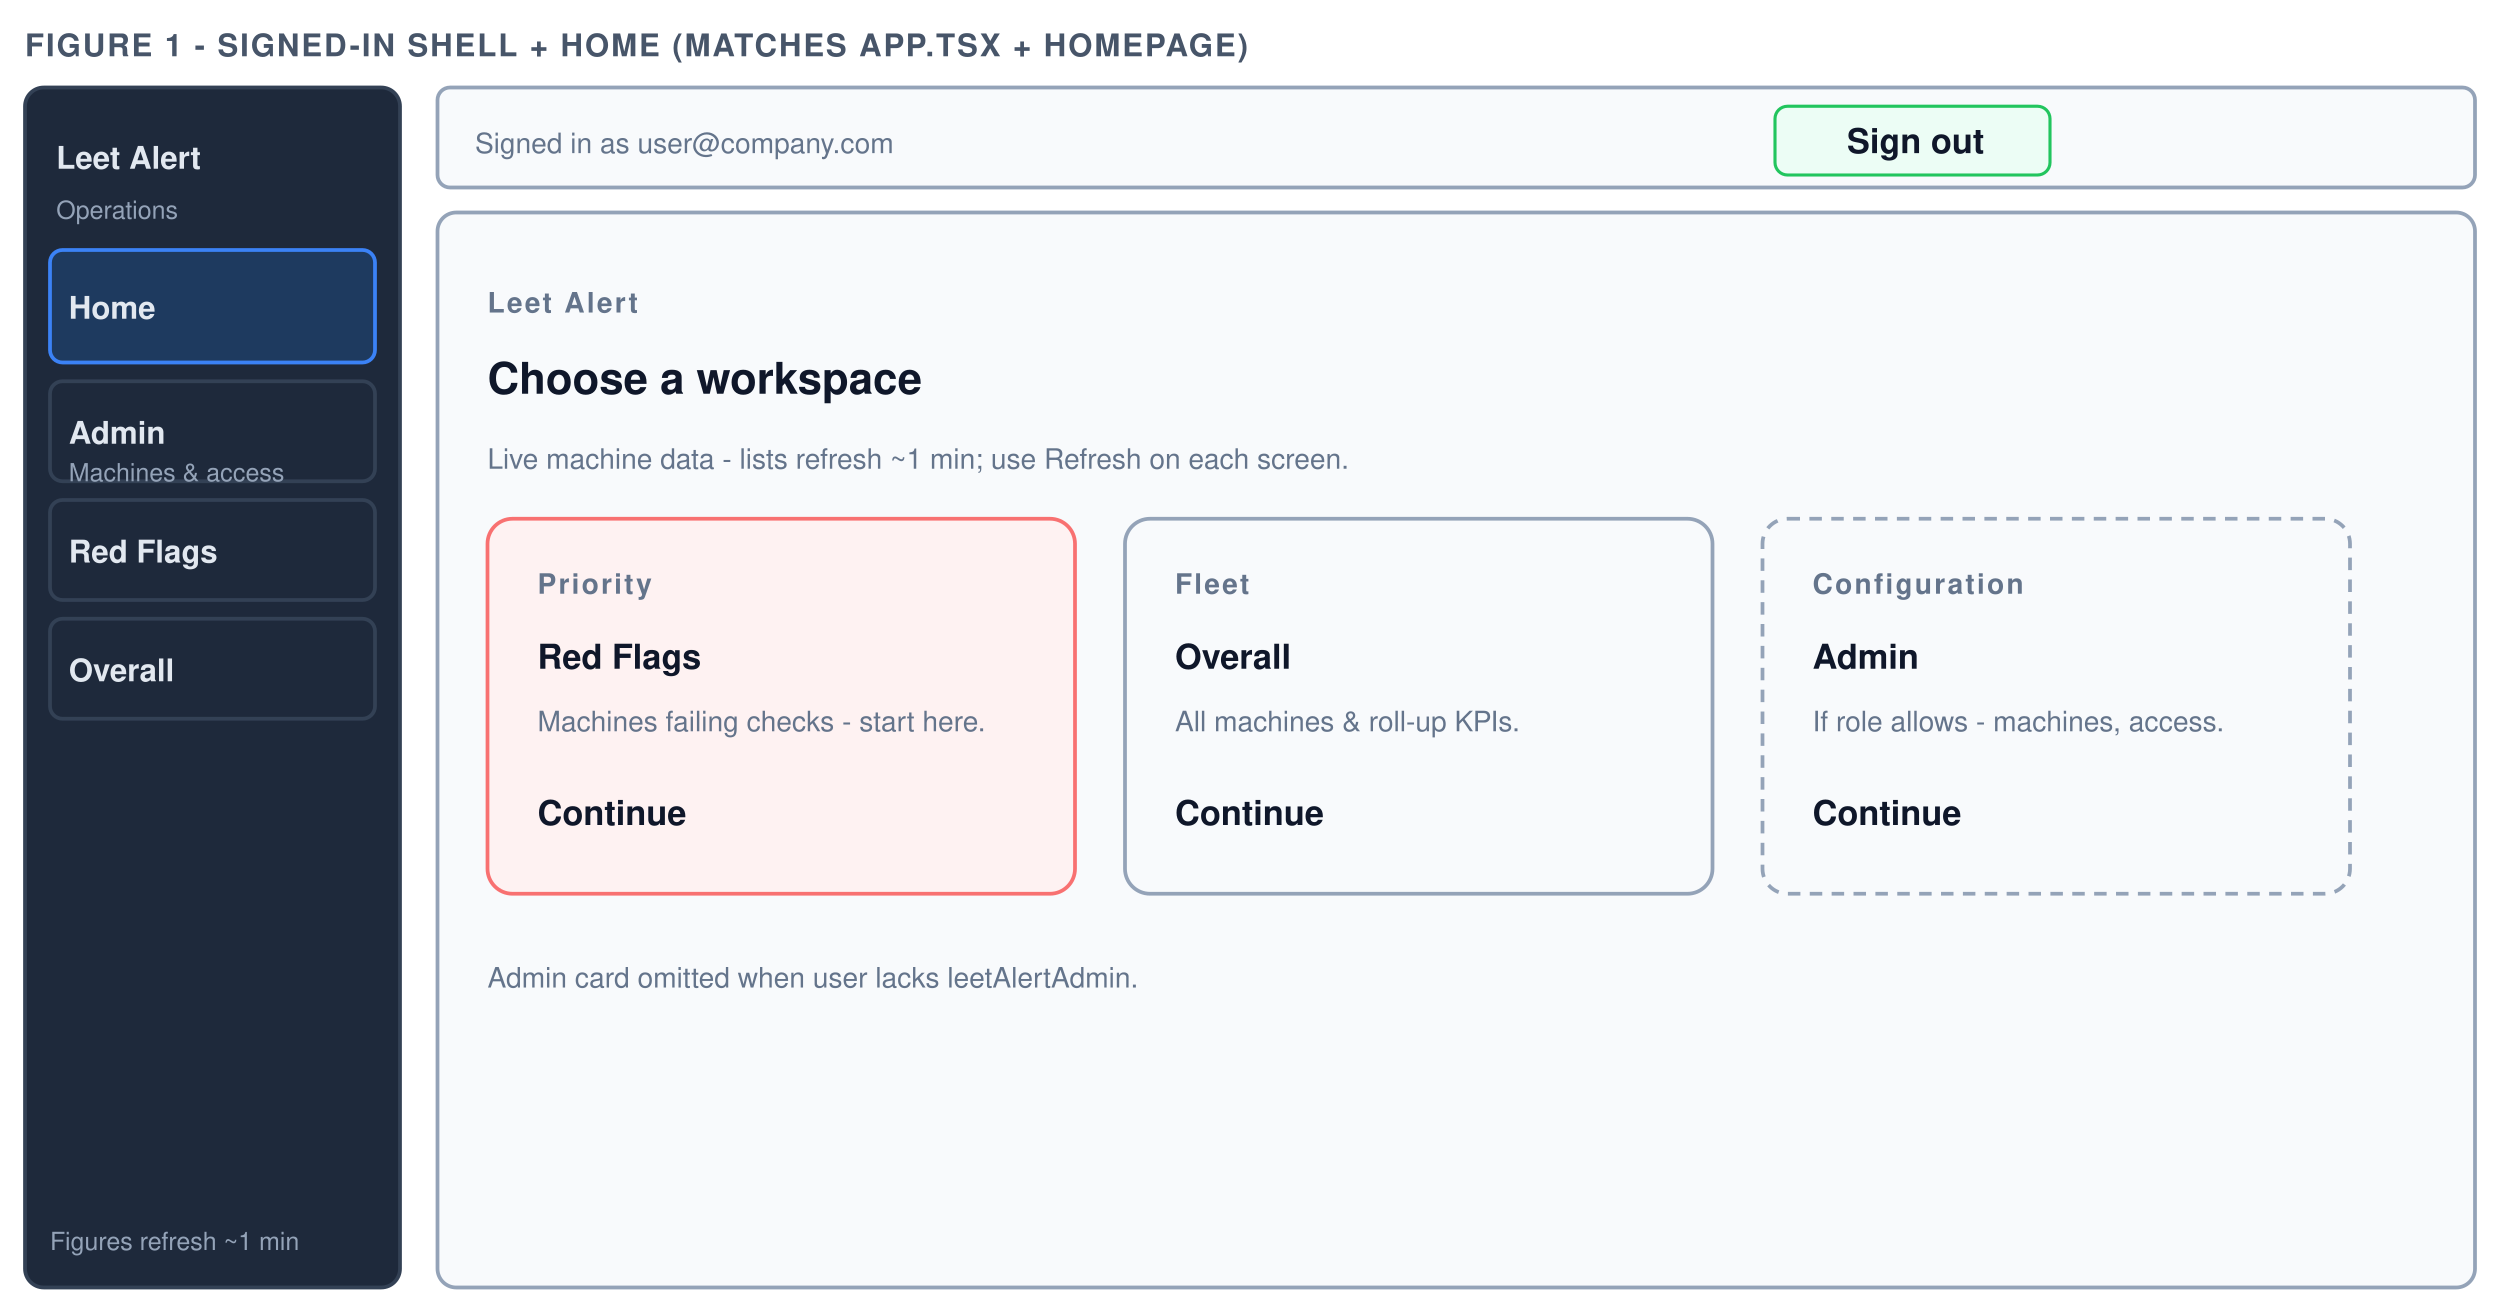
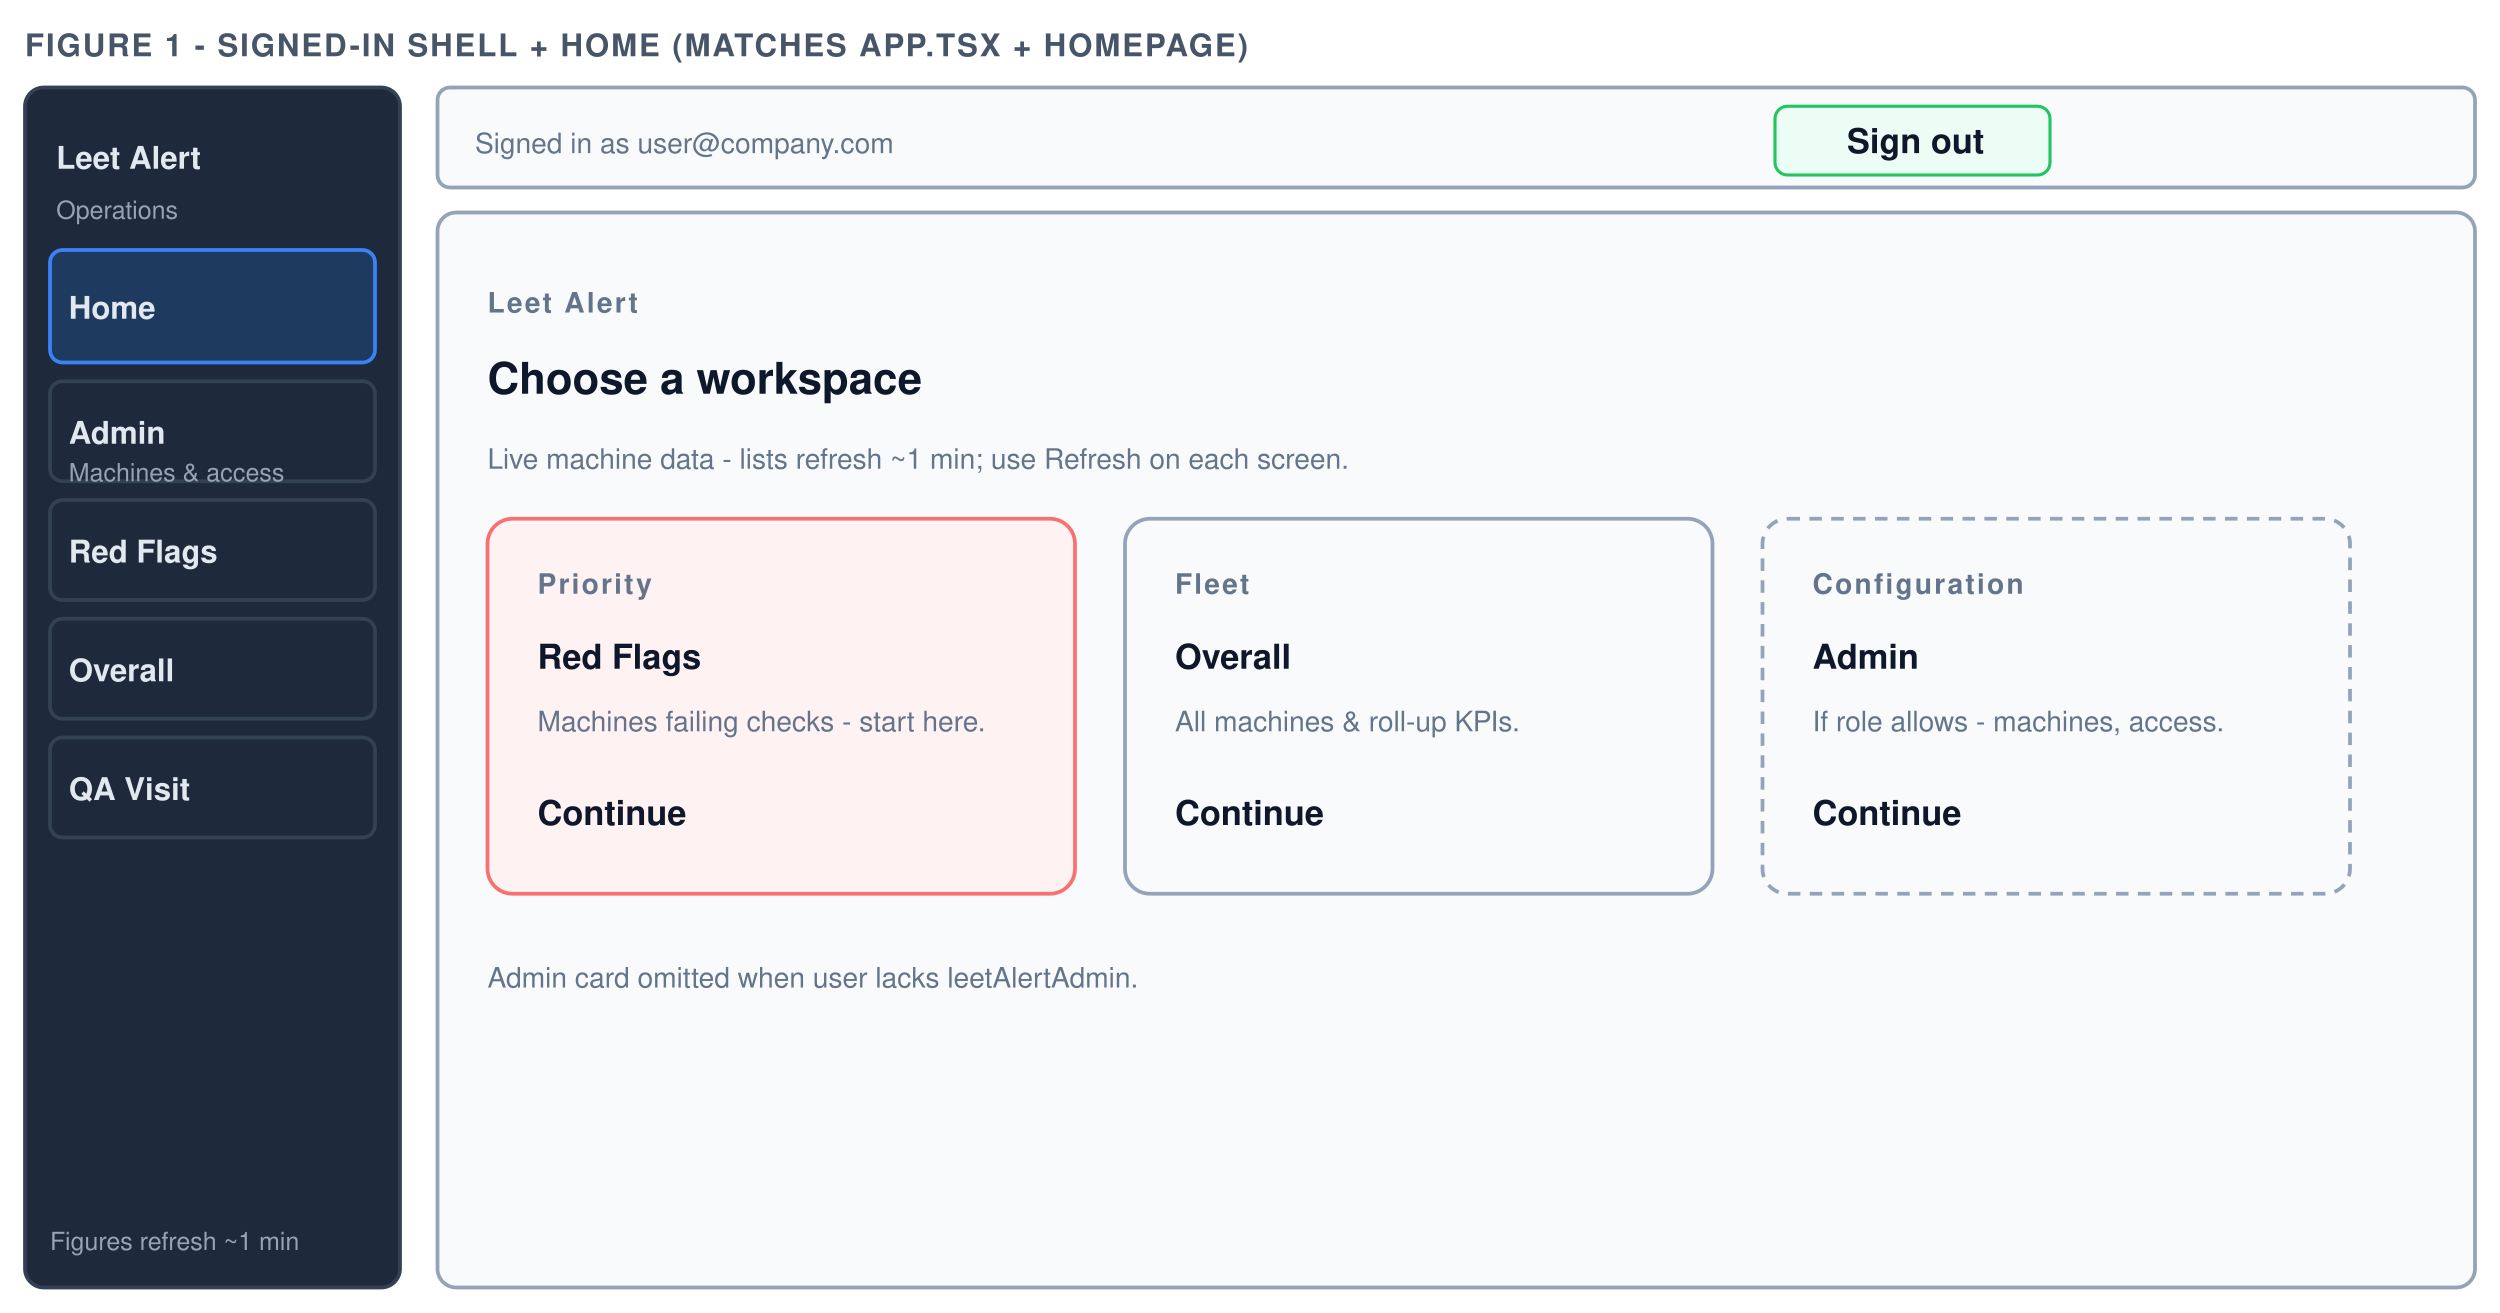
<svg xmlns="http://www.w3.org/2000/svg" width="800" height="420" viewBox="0 0 800 420" font-family="Segoe UI, Helvetica, Arial, sans-serif">
  <defs>
    <style>
      .box { fill: #1e293b; stroke: #334155; stroke-width: 1.2; }
      .boxHi { fill: #1e3a5f; stroke: #3b82f6; stroke-width: 1.2; }
      .boxMain { fill: #f8fafc; stroke: #94a3b8; stroke-width: 1.2; }
      .boxAccent { fill: #fef2f2; stroke: #f87171; stroke-width: 1.2; }
      .label { fill: #0f172a; font-size: 11px; font-weight: 600; }
      .labelInv { fill: #e2e8f0; font-size: 10px; font-weight: 600; }
      .hint { fill: #64748b; font-size: 9px; }
      .hintInv { fill: #94a3b8; font-size: 8px; }
      .title { fill: #0f172a; font-size: 14px; font-weight: 700; }
      .cap { fill: #475569; font-size: 10px; font-weight: 600; letter-spacing: 0.06em; }
      .kicker { fill: #64748b; font-size: 9px; font-weight: 600; text-transform: uppercase; letter-spacing: 0.08em; }
      .btn { fill: #ecfdf5; stroke: #22c55e; stroke-width: 1; }
    </style>
  </defs>
  <text x="8" y="18" class="cap">FIGURE 1 - SIGNED-IN SHELL + HOME (MATCHES APP.TSX + HOMEPAGE)</text>
  <g transform="translate(8, 28)">
    <rect class="box" x="0" y="0" width="120" height="384" rx="6" fill="#0f172a" />
    <text x="10" y="26" class="labelInv" font-size="12px">Leet Alert</text>
    <text x="10" y="42" class="hintInv">Operations</text>
    <rect class="boxHi" x="8" y="52" width="104" height="36" rx="4" />
    <text x="14" y="74" class="labelInv" font-size="9px">Home</text>
    <rect class="box" x="8" y="94" width="104" height="32" rx="4" />
    <text x="14" y="114" class="labelInv" font-size="9px">Admin</text>
    <text x="14" y="126" class="hintInv">Machines &amp; access</text>
    <rect class="box" x="8" y="132" width="104" height="32" rx="4" />
    <text x="14" y="152" class="labelInv" font-size="9px">Red Flags</text>
    <rect class="box" x="8" y="170" width="104" height="32" rx="4" />
    <text x="14" y="190" class="labelInv" font-size="9px">Overall</text>
+     <rect class="box" x="8" y="208" width="104" height="32" rx="4" />
+     <text x="14" y="228" class="labelInv" font-size="9px">QA Visit</text>
    <text x="8" y="372" class="hintInv">Figures refresh ~1 min</text>
    <rect class="boxMain" x="132" y="0" width="652" height="32" rx="4" />
    <text x="144" y="21" class="hint">Signed in as user@company.com</text>
    <rect class="btn" x="560" y="6" width="88" height="22" rx="4" />
    <text x="583" y="21" class="label" font-size="9px">Sign out</text>
    <rect class="boxMain" x="132" y="40" width="652" height="344" rx="6" />
    <text x="148" y="72" class="kicker">Leet Alert</text>
    <text x="148" y="98" class="title">Choose a workspace</text>
    <text x="148" y="122" class="hint" font-size="9px">Live machine data - lists refresh ~1 min; use Refresh on each screen.</text>
    <rect class="boxAccent" x="148" y="138" width="188" height="120" rx="8" />
    <text x="164" y="162" class="kicker">Priority</text>
    <text x="164" y="186" class="label" font-size="12px">Red Flags</text>
    <text x="164" y="206" class="hint" font-size="8px">Machines failing checks - start here.</text>
    <text x="164" y="236" class="label" font-size="9px" fill="#b91c1c">Continue</text>
    <rect class="boxMain" x="352" y="138" width="188" height="120" rx="8" />
    <text x="368" y="162" class="kicker">Fleet</text>
    <text x="368" y="186" class="label" font-size="12px">Overall</text>
    <text x="368" y="206" class="hint" font-size="8px">All machines &amp; roll-up KPIs.</text>
    <text x="368" y="236" class="label" font-size="9px">Continue</text>
    <rect class="boxMain" x="556" y="138" width="188" height="120" rx="8" stroke-dasharray="4 3" />
    <text x="572" y="162" class="kicker">Configuration</text>
    <text x="572" y="186" class="label" font-size="12px">Admin</text>
    <text x="572" y="206" class="hint" font-size="8px">If role allows - machines, access.</text>
    <text x="572" y="236" class="label" font-size="9px">Continue</text>
    <text x="148" y="288" class="hint" font-size="8px">Admin card omitted when user lacks leetAlertAdmin.</text>
  </g>
</svg>
